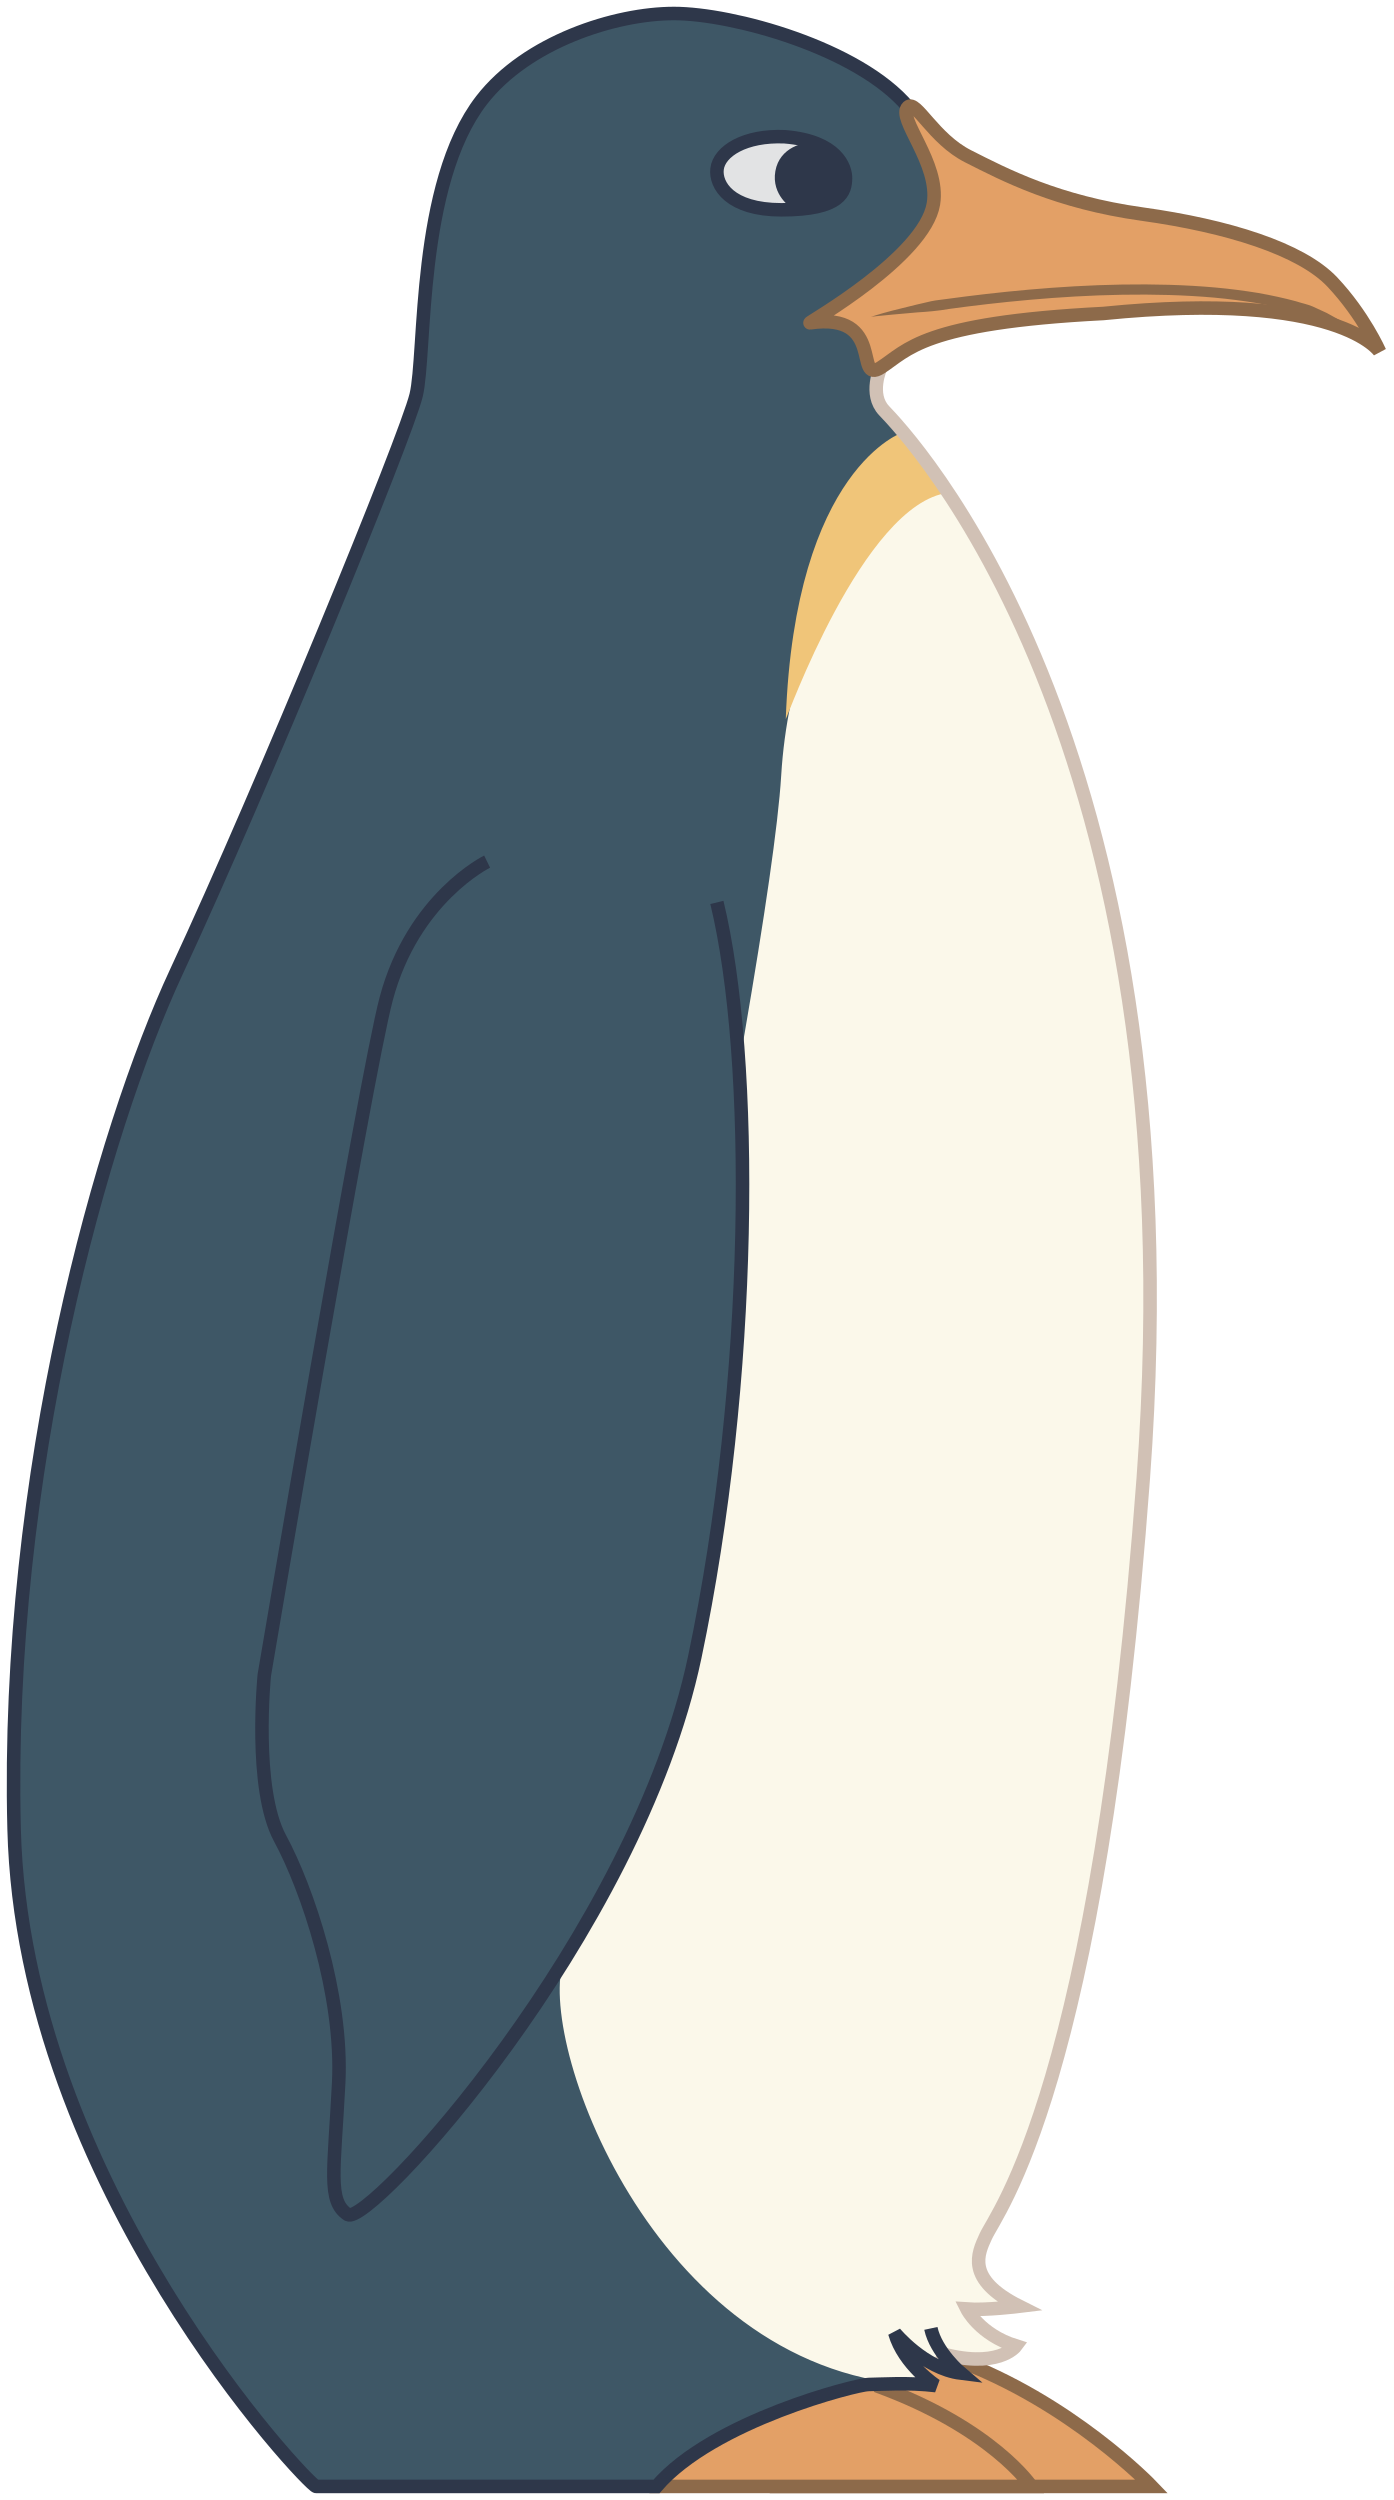
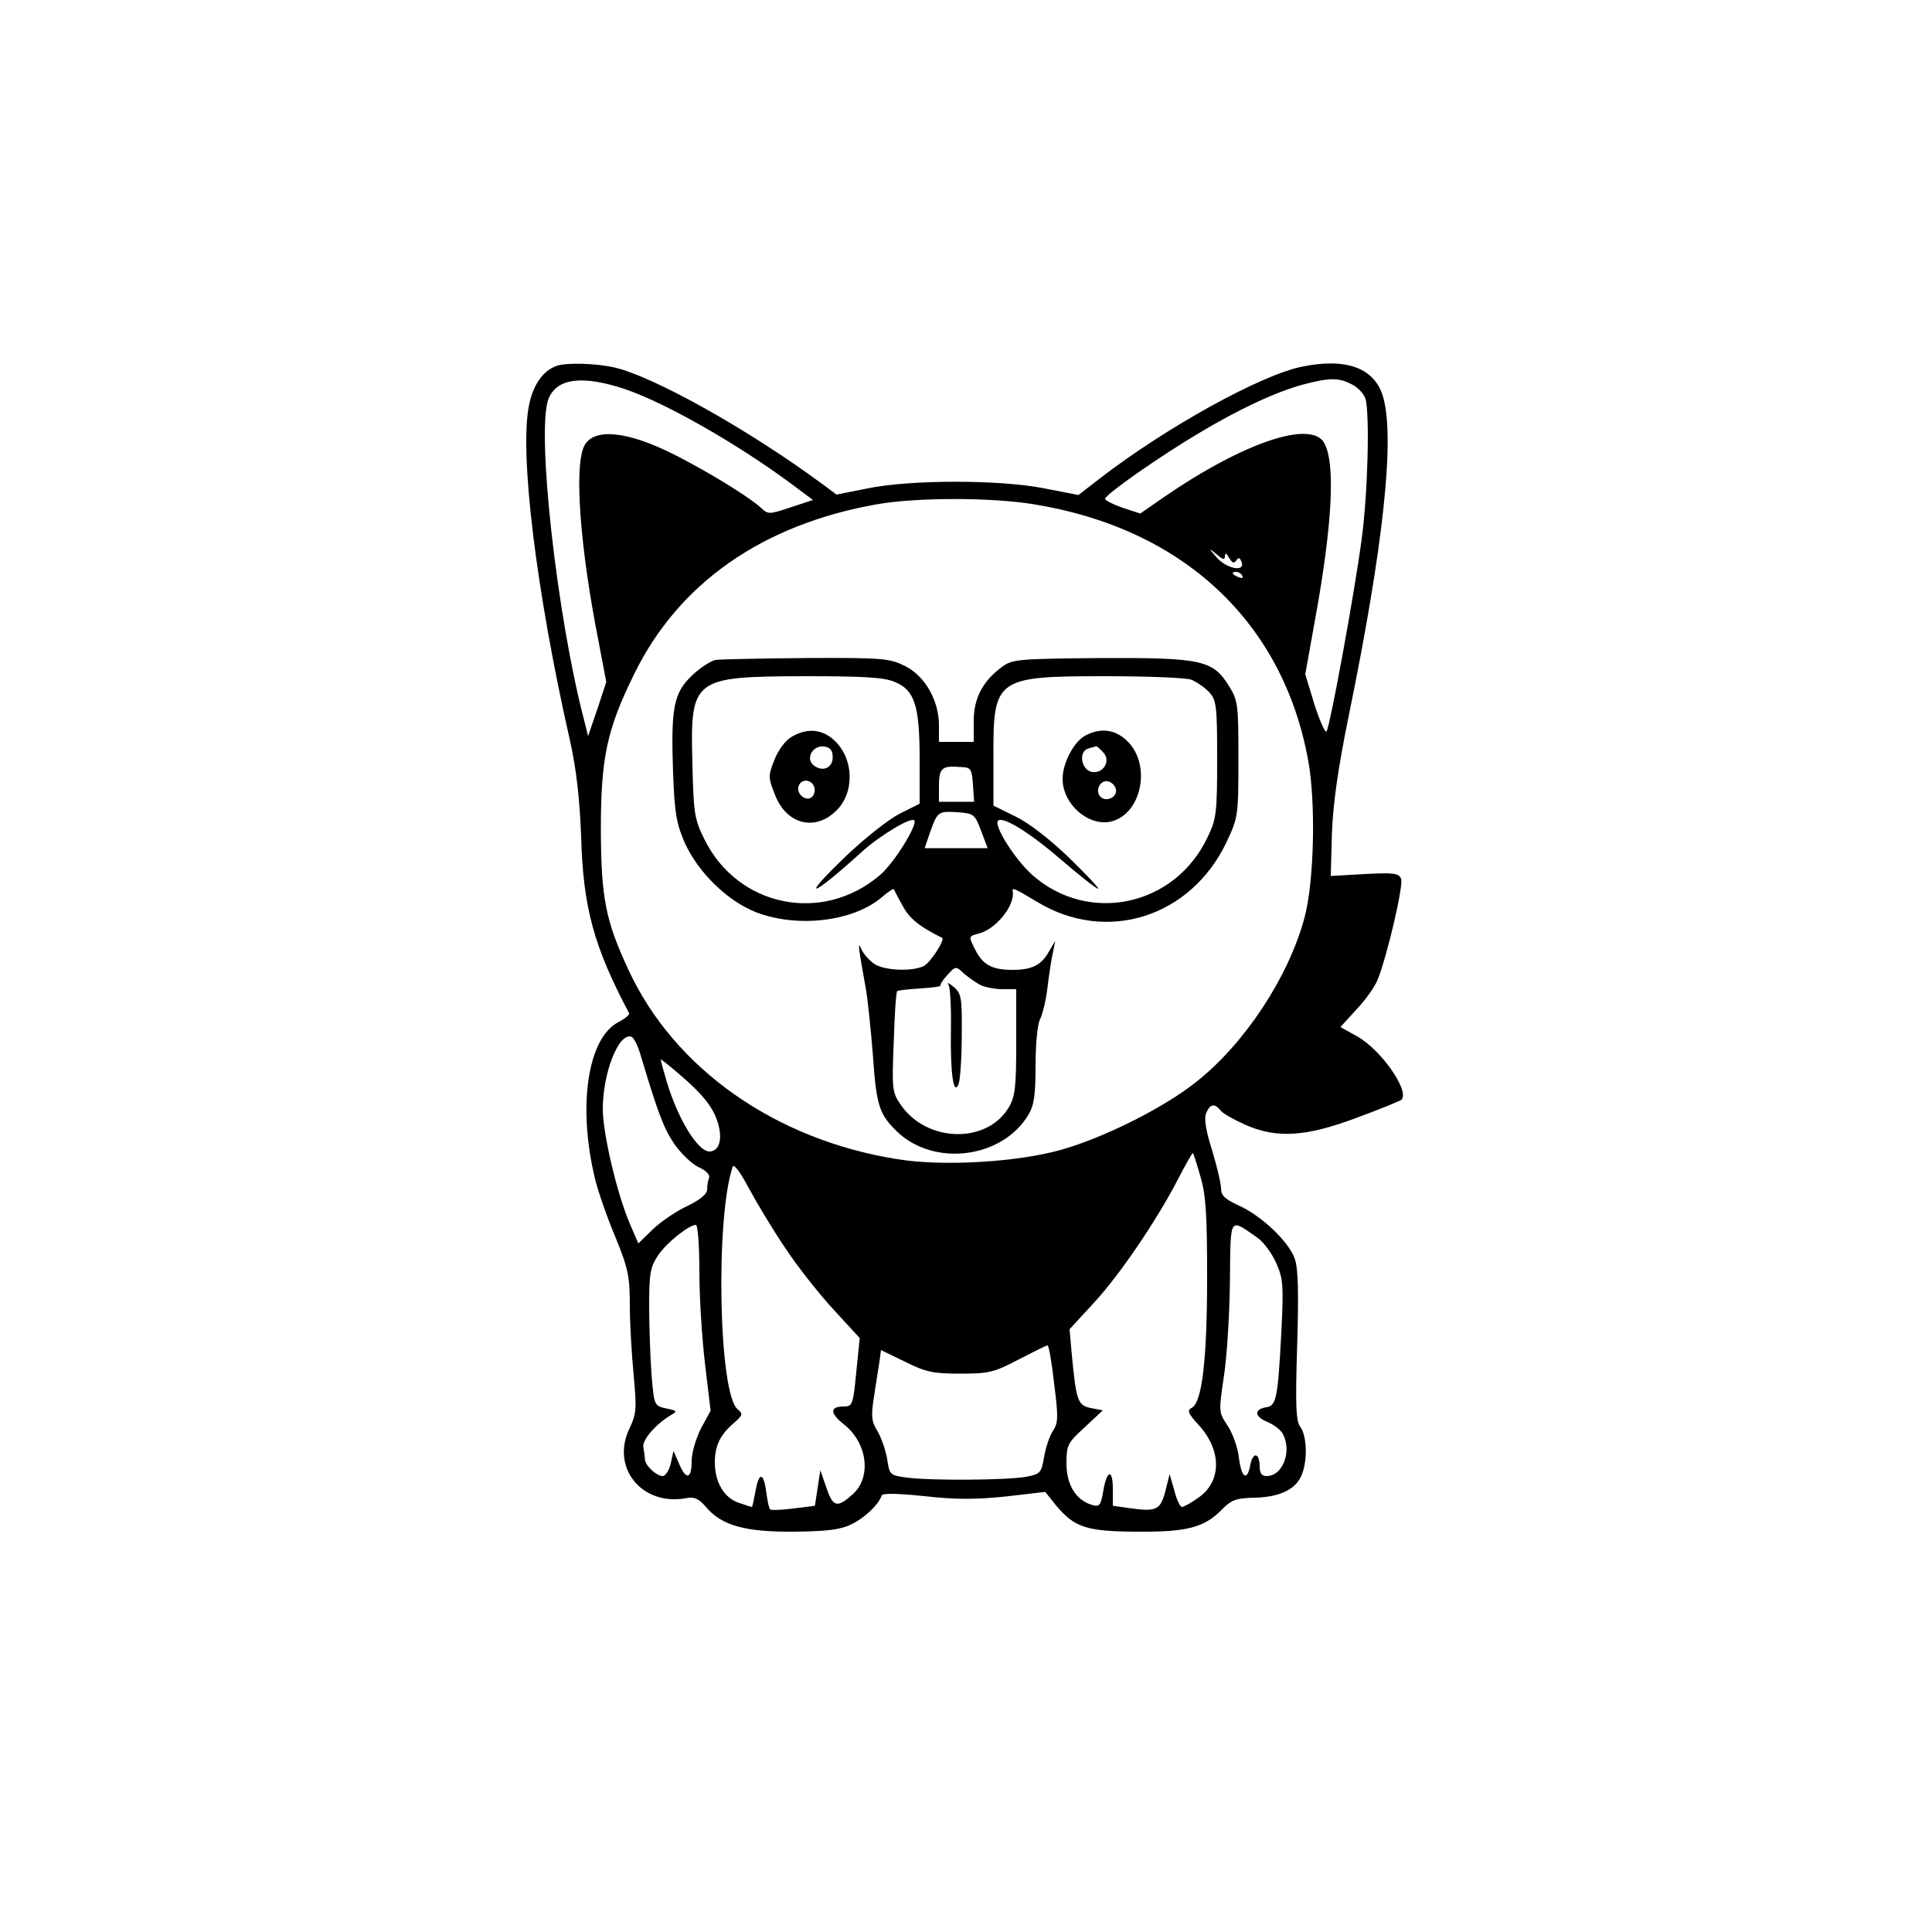
- <svg xmlns="http://www.w3.org/2000/svg" width="51.511" height="92.435" viewBox="0.687 0.689 51.511 92.435" version="1.1" xml:space="preserve">
-   <defs />
-   <g>
-     <g id="Page-1" fill-rule="evenodd">
-       <g id="penguin-b-[animals,bird,cold,north-pole,south-pole,ice,antarctica,arctic,robert-hunter]">
-         <g id="Body">
-           <path d="M 29.407 92.623 L 43.272 92.623 C 43.272 92.623 40.512 89.565 36.209 88.005 C 36.209 88.005 32.084 86.045 29.407 92.623 " id="Fill-1" fill="#E3A066" fill-rule="nonzero" stroke-width="1" stroke="none" />
-           <path d="M 29.147 92.623 L 43.272 92.623 C 43.272 92.623 40.262 89.471 35.959 87.912 " id="Stroke-3" stroke="#8D6A4A" stroke-width="0.5" fill="none" />
-           <path d="M 24.959 92.623 L 38.824 92.623 C 38.824 92.623 37.386 90.455 33.084 88.895 C 33.084 88.895 28.043 89.481 24.959 92.623 " id="Fill-5" fill="#E3A066" fill-rule="nonzero" stroke-width="1" stroke="none" />
-           <path d="M 24.699 92.623 L 38.824 92.623 C 38.824 92.623 37.386 90.455 33.084 88.895 " id="Stroke-7" stroke="#8D6A4A" stroke-width="0.5" fill="none" />
-           <path d="M 34.261 4.645 C 32.352 2.533 27.772 1.188 25.605 1.188 C 23.438 1.188 20.166 2.231 18.494 4.393 C 16.088 7.504 16.449 13.764 16.074 15.304 C 15.699 16.844 10.387 29.794 7.209 36.619 C 4.472 42.496 0.876 55.169 1.209 68.324 C 1.543 81.479 12.126 92.623 12.376 92.623 L 24.959 92.623 C 27.043 90.193 32.376 88.854 32.792 88.853 C 33.251 88.849 34.272 88.772 35.293 88.895 C 35.293 88.895 34.105 88.12 33.772 86.947 C 33.772 86.947 34.855 88.266 36.209 88.434 C 36.209 88.434 35.346 87.647 35.105 86.779 C 34.959 86.255 33.459 58.94 33.459 58.27 C 33.459 57.803 34.109 30.043 34.084 16.665 C 32.294 15.862 33.699 13.066 33.699 13.066 C 33.699 13.066 37.699 8.447 34.261 4.645 " id="Fill-9" fill="#3E5766" fill-rule="nonzero" stroke-width="1" stroke="none" />
-           <path d="M 34.665 17.392 C 34.665 17.392 30.015 21.989 29.571 29.363 C 29.126 36.736 22.209 70.001 21.459 73.436 C 20.709 76.871 25.386 88.959 35.292 88.895 C 35.292 88.895 33.771 88.078 33.771 86.947 C 33.771 86.947 35.434 88.458 36.101 88.416 C 36.101 88.416 35.542 87.912 35.146 86.937 C 35.146 86.937 35.855 88.601 38.251 87.428 C 38.251 87.428 36.519 87.112 36.436 86.064 C 36.436 86.064 37.542 85.962 38.376 85.962 C 38.376 85.962 36.408 84.825 36.916 83.939 C 40.626 77.478 41.71 69.332 42.859 56.637 C 44.105 42.874 41.855 31.373 38.355 23.623 C 36.761 20.235 34.665 17.392 34.665 17.392 " id="Fill-11" fill="#FBF8EA" fill-rule="nonzero" stroke-width="1" stroke="none" />
-           <path d="M 29.74 27.274 C 29.736 27.387 32.59 19.317 35.745 18.908 L 34.084 16.665 C 34.084 16.665 30.074 17.967 29.74 27.274 " id="Fill-13" fill="#F0C579" fill-rule="nonzero" stroke-width="1" stroke="none" />
-           <path d="M 33.251 14.28 C 33.251 14.28 32.801 15.266 33.376 15.873 C 34.091 16.627 44.993 27.826 42.959 55.337 C 41.292 77.876 37.554 82.452 37.133 83.379 C 36.852 83.996 36.366 84.956 38.376 85.962 C 38.376 85.962 37.135 86.116 36.436 86.064 C 36.436 86.064 36.907 87.009 38.251 87.428 C 38.251 87.428 37.584 88.335 35.334 87.665 " id="Stroke-15" stroke="#D1C1B5" stroke-width="0.5" fill="none" />
-           <path d="M 35.105 86.779 C 35.292 87.66 36.209 88.434 36.209 88.434 C 34.855 88.266 33.771 86.947 33.771 86.947 C 34.105 88.12 35.292 88.895 35.292 88.895 C 34.271 88.772 33.25 88.849 32.792 88.853 C 32.376 88.854 27.042 90.193 24.959 92.623 L 12.376 92.623 C 12.126 92.623 1.542 81.479 1.209 68.324 C 0.876 55.169 4.472 42.496 7.209 36.619 C 10.387 29.794 15.698 16.844 16.073 15.304 C 16.448 13.764 16.088 7.504 18.494 4.393 C 20.166 2.231 23.438 1.188 25.605 1.188 C 27.771 1.188 32.428 2.466 34.261 4.645 " id="Stroke-27" stroke="#2E374A" stroke-width="0.5" fill="none" />
-         </g>
-         <g id="Beak">
-           <path d="M 30.636 12.626 C 30.538 12.64 34.872 10.199 35.199 8.227 C 35.449 6.719 33.824 5.053 34.261 4.645 C 34.553 4.372 35.204 5.822 36.48 6.467 C 37.846 7.158 39.761 8.164 42.917 8.604 C 46.074 9.044 48.793 9.892 49.949 11.117 C 51.105 12.343 51.699 13.694 51.699 13.694 C 51.699 13.694 50.23 11.4 41.48 12.28 C 34.761 12.626 34.251 13.642 33.251 14.281 C 32.251 14.919 33.449 12.217 30.636 12.626 " id="Fill-17" fill="#E3A066" fill-rule="nonzero" stroke-width="1" stroke="none" />
-           <path d="M 32.886 12.406 C 32.886 12.406 33.166 12.308 33.662 12.178 C 33.912 12.117 34.215 12.042 34.562 11.955 C 34.737 11.915 34.923 11.871 35.118 11.826 C 35.315 11.783 35.526 11.771 35.743 11.736 C 37.485 11.498 39.821 11.249 42.17 11.21 C 43.344 11.19 44.521 11.22 45.621 11.319 C 46.171 11.368 46.701 11.44 47.202 11.52 C 47.703 11.609 48.173 11.712 48.603 11.828 C 48.815 11.898 49.026 11.938 49.215 12.018 C 49.4 12.103 49.576 12.184 49.741 12.26 C 50.062 12.434 50.339 12.585 50.55 12.74 C 50.77 12.877 50.918 13.021 51.023 13.109 C 51.127 13.2 51.183 13.247 51.183 13.247 C 51.183 13.247 51.12 13.21 51.001 13.14 C 50.882 13.07 50.713 12.964 50.48 12.862 C 50.255 12.744 49.964 12.64 49.634 12.522 C 49.296 12.422 48.916 12.323 48.504 12.191 C 48.087 12.079 47.629 11.978 47.14 11.892 C 46.649 11.813 46.129 11.743 45.587 11.694 C 44.504 11.597 43.34 11.567 42.177 11.587 C 39.848 11.626 37.525 11.873 35.794 12.11 C 35.363 12.186 34.963 12.217 34.607 12.239 C 34.252 12.271 33.942 12.298 33.687 12.321 C 33.432 12.345 33.232 12.365 33.095 12.379 C 32.96 12.392 32.886 12.406 32.886 12.406 " id="Fill-19" fill="#8D6A4A" fill-rule="nonzero" stroke-width="1" stroke="none" />
-           <path d="M 30.636 12.626 C 30.538 12.64 34.872 10.199 35.199 8.227 C 35.449 6.719 33.824 5.053 34.261 4.645 C 34.553 4.372 35.204 5.822 36.48 6.467 C 37.846 7.158 39.761 8.164 42.917 8.604 C 46.074 9.044 48.793 9.892 49.949 11.117 C 51.105 12.343 51.699 13.694 51.699 13.694 C 51.699 13.694 50.23 11.4 41.48 12.28 C 34.761 12.626 34.251 13.642 33.251 14.281 C 32.251 14.919 33.449 12.217 30.636 12.626 Z " id="Stroke-21" stroke="#8D6A4A" stroke-width="0.5" fill="none" />
-         </g>
-         <g id="Eye">
-           <path d="M 27.199 6.896 C 27.277 6.236 28.23 5.639 29.699 5.702 C 31.652 5.859 31.956 6.848 31.949 7.241 C 31.94 7.717 31.81 8.404 29.576 8.404 C 27.667 8.404 27.129 7.489 27.199 6.896 " id="Fill-23" fill="#E2E3E4" fill-rule="nonzero" stroke-width="1" stroke="none" />
-           <path d="M 29.964 8.384 C 29.964 8.384 29.199 7.913 29.355 7.017 C 29.511 6.124 30.428 5.927 30.773 5.959 C 31.119 5.99 31.396 6.286 31.396 6.286 C 31.396 6.286 32.136 6.844 31.949 7.457 C 31.761 8.07 30.834 8.343 30.834 8.343 C 30.834 8.343 30.088 8.447 29.964 8.384 " id="Fill-25" fill="#2E374A" fill-rule="nonzero" stroke-width="1" stroke="none" />
-           <path d="M 27.199 6.939 C 27.277 6.279 28.23 5.682 29.699 5.745 C 31.652 5.901 31.956 6.891 31.949 7.284 C 31.94 7.76 31.81 8.447 29.576 8.447 C 27.667 8.447 27.129 7.531 27.199 6.939 Z " id="Stroke-29" stroke="#2E374A" stroke-width="0.5" fill="none" />
-         </g>
-         <g id="Group-34">
-           <path d="M 18.698 32.546 C 18.698 32.546 15.959 33.887 14.966 37.621 C 14.194 40.521 10.459 62.627 10.459 62.627 C 10.459 62.627 10.042 66.817 11.042 68.66 C 12.042 70.503 13.376 74.441 13.209 77.709 C 13.042 80.977 12.792 82.066 13.542 82.568 C 14.292 83.071 24.209 72.262 26.376 61.956 C 28.542 51.65 28.593 39.836 27.193 34.055 " id="Fill-31" fill="#3E5766" fill-rule="nonzero" stroke-width="1" stroke="none" />
-           <path d="M 18.698 32.546 C 18.698 32.546 15.959 33.887 14.966 37.621 C 14.194 40.521 10.459 62.627 10.459 62.627 C 10.459 62.627 10.042 66.817 11.042 68.66 C 12.042 70.503 13.376 74.441 13.209 77.709 C 13.042 80.977 12.792 82.066 13.542 82.568 C 14.292 83.071 24.209 72.262 26.376 61.956 C 28.542 51.65 28.593 39.836 27.193 34.055 " id="Stroke-33" stroke="#2E374A" stroke-width="0.5" fill="none" />
-         </g>
-       </g>
-     </g>
+ <svg xmlns="http://www.w3.org/2000/svg" version="1.0" width="500pt" height="500pt" viewBox="0 0 500 500" preserveAspectRatio="xMidYMid meet">
+   <g transform="translate(0,500) scale(0.1,-0.1)" fill="#000000" stroke="none">
+     <path d="M1440 4053 c-35 -13 -60 -48 -71 -102 -25 -122 18 -480 106 -867 17 -77 25 -150 29 -249 5 -184 33 -285 124 -457 2 -4 -10 -14 -27 -23 -81 -41 -107 -221 -60 -410 7 -28 29 -93 51 -145 34 -83 38 -104 38 -180 0 -47 5 -128 10 -180 8 -86 7 -99 -11 -137 -49 -102 33 -202 148 -180 20 4 32 -2 50 -23 40 -48 102 -65 228 -64 84 1 120 5 148 19 34 16 71 51 79 75 2 6 44 5 110 -2 82 -9 132 -9 210 -1 l103 12 28 -35 c48 -57 78 -67 207 -68 131 -1 175 10 221 56 26 27 38 31 88 32 66 2 107 23 121 62 14 37 12 97 -4 120 -12 15 -14 53 -9 209 4 136 3 201 -6 227 -15 44 -87 113 -147 139 -34 16 -44 25 -44 44 0 13 -11 57 -23 98 -16 49 -21 81 -16 95 10 25 22 28 38 8 6 -8 35 -24 64 -37 82 -36 158 -31 290 19 60 22 111 43 114 46 22 22 -53 130 -115 164 l-43 24 41 45 c23 24 48 59 55 77 24 58 68 245 61 262 -6 14 -19 16 -94 12 l-88 -5 3 111 c3 77 16 169 43 301 90 439 120 717 90 826 -21 76 -94 104 -211 80 -107 -22 -351 -157 -521 -288 l-57 -44 -88 17 c-115 23 -347 23 -458 0 l-80 -16 -35 26 c-192 142 -439 280 -540 303 -48 11 -125 13 -150 4z m183 -62 c103 -36 284 -139 422 -241 l59 -44 -58 -19 c-57 -19 -58 -19 -79 1 -32 28 -131 89 -217 133 -127 65 -216 73 -239 23 -25 -56 -10 -262 39 -509 l19 -100 -23 -70 -24 -70 -10 40 c-71 270 -125 756 -92 834 22 53 90 61 203 22z m1876 14 c16 -8 31 -25 35 -37 11 -43 6 -244 -10 -363 -17 -130 -81 -482 -91 -498 -3 -5 -17 26 -31 69 l-24 79 26 145 c44 242 52 398 24 452 -32 63 -208 4 -415 -138 l-62 -43 -46 15 c-25 9 -45 19 -45 23 0 11 140 109 241 169 103 62 201 108 272 127 68 18 92 18 126 0z m-824 -310 c385 -62 644 -303 710 -660 21 -110 16 -318 -9 -410 -41 -153 -154 -325 -279 -424 -83 -67 -241 -146 -352 -177 -114 -32 -307 -43 -422 -24 -317 50 -579 235 -697 491 -59 127 -70 185 -71 359 0 188 15 261 86 405 115 236 333 388 629 440 103 18 296 18 405 0z m495 -134 c1 9 4 8 11 -5 8 -13 13 -15 19 -6 5 8 9 7 13 -4 11 -27 -37 -19 -64 11 -22 25 -22 26 -1 9 17 -15 22 -16 22 -5z m45 -51 c3 -6 -1 -7 -9 -4 -18 7 -21 14 -7 14 6 0 13 -4 16 -10z m-1557 -1241 c45 -150 59 -187 86 -228 17 -25 46 -53 63 -61 20 -9 31 -20 28 -28 -3 -8 -5 -21 -5 -31 0 -11 -18 -26 -51 -42 -28 -13 -68 -40 -89 -60 l-38 -37 -22 51 c-33 77 -70 233 -70 297 0 93 41 198 74 187 6 -2 17 -23 24 -48z m196 -164 c18 -46 10 -85 -18 -85 -30 0 -81 83 -110 179 -9 30 -16 56 -16 59 0 2 29 -21 64 -52 44 -39 69 -70 80 -101z m1253 -151 c14 -47 17 -101 17 -259 0 -212 -13 -323 -39 -338 -14 -7 -11 -14 19 -47 59 -66 57 -146 -4 -187 -18 -13 -37 -23 -41 -23 -5 0 -14 19 -20 43 l-12 42 -11 -44 c-13 -49 -23 -54 -93 -44 l-43 6 0 44 c0 53 -16 49 -25 -7 -6 -36 -10 -40 -28 -35 -42 12 -67 52 -67 107 0 48 3 54 47 94 l47 44 -31 6 c-34 7 -38 18 -50 147 l-5 57 59 64 c67 71 165 215 221 323 20 39 38 70 39 69 2 -2 11 -30 20 -62z m-1074 -185 c31 -47 87 -118 125 -159 l67 -73 -9 -88 c-8 -84 -10 -89 -32 -89 -37 0 -37 -17 1 -47 60 -48 71 -136 22 -180 -40 -36 -51 -34 -68 16 l-16 46 -7 -46 -7 -46 -56 -7 c-31 -4 -58 -5 -60 -2 -3 2 -7 23 -10 45 -7 52 -19 52 -28 1 -4 -22 -8 -40 -9 -40 -2 0 -17 5 -35 11 -37 13 -61 53 -61 104 0 44 14 72 49 102 24 21 24 24 10 36 -49 38 -58 493 -13 627 3 9 19 -12 42 -55 21 -39 63 -109 95 -156z m1221 28 c16 -11 38 -41 49 -66 18 -41 19 -57 13 -180 -9 -171 -13 -189 -39 -193 -32 -5 -31 -24 3 -38 17 -7 35 -21 40 -31 24 -45 0 -109 -42 -109 -12 0 -18 7 -18 24 0 36 -17 40 -24 6 -8 -45 -23 -36 -30 19 -3 27 -17 64 -30 83 -22 33 -22 35 -9 123 8 50 15 160 16 247 2 174 -3 166 71 115z m-1444 -89 c0 -68 7 -176 15 -241 l14 -118 -25 -46 c-13 -26 -24 -63 -24 -84 0 -48 -15 -50 -33 -6 l-14 32 -7 -32 c-4 -18 -14 -33 -21 -33 -16 0 -45 27 -46 43 0 7 -2 21 -4 31 -4 19 31 59 70 83 19 11 18 12 -11 18 -31 7 -31 7 -38 88 -3 45 -6 125 -6 178 0 83 3 100 23 130 21 32 80 79 98 79 5 0 9 -55 9 -122z m918 -288 c11 -87 11 -102 -3 -123 -9 -14 -19 -44 -23 -68 -7 -41 -10 -44 -47 -51 -51 -9 -248 -10 -308 -2 -44 6 -45 7 -51 48 -4 23 -15 55 -25 72 -16 26 -17 39 -9 90 5 32 11 73 14 90 l4 30 62 -30 c54 -27 73 -31 143 -31 73 0 87 3 150 36 39 20 72 37 76 37 3 1 11 -43 17 -98z" />
+     <path d="M1852 3292 c-12 -2 -40 -20 -61 -40 -48 -46 -55 -83 -49 -255 4 -104 9 -130 31 -180 35 -76 110 -149 184 -178 107 -41 250 -24 324 38 16 14 31 24 32 22 1 -2 11 -22 23 -43 17 -33 45 -55 102 -83 9 -4 -30 -64 -47 -73 -30 -15 -104 -12 -129 6 -13 9 -28 26 -33 38 -10 23 -8 7 12 -104 5 -30 13 -107 18 -170 9 -131 16 -153 62 -198 95 -92 271 -71 340 42 15 25 19 50 19 129 0 55 5 108 12 120 6 12 15 48 19 82 4 33 10 74 14 90 l6 30 -16 -27 c-20 -36 -44 -48 -95 -48 -52 0 -76 13 -95 50 -19 37 -19 37 8 44 44 11 94 72 88 109 -2 11 3 9 63 -27 180 -109 397 -40 490 154 30 64 31 68 31 215 0 141 -1 152 -24 189 -42 68 -71 74 -333 73 -213 -2 -228 -3 -255 -23 -50 -37 -73 -81 -73 -140 l0 -54 -45 0 -45 0 0 43 c0 64 -36 127 -87 153 -40 20 -57 22 -255 21 -117 -1 -223 -3 -236 -5z m464 -57 c51 -21 64 -61 64 -200 l0 -115 -52 -26 c-29 -15 -91 -64 -139 -110 -123 -118 -90 -108 42 12 44 40 126 90 135 81 10 -10 -52 -111 -89 -142 -149 -127 -368 -82 -454 93 -26 52 -28 68 -31 193 -6 224 -1 228 291 229 152 0 206 -3 233 -15z m767 6 c14 -6 35 -20 46 -32 19 -21 21 -34 21 -173 0 -137 -2 -156 -24 -201 -84 -181 -310 -229 -456 -98 -44 40 -99 127 -87 139 12 12 80 -29 162 -100 49 -42 92 -76 97 -76 4 0 -30 36 -75 80 -51 49 -104 90 -139 107 l-57 28 0 125 c-1 205 6 210 291 210 108 0 208 -4 221 -9z m-565 -272 l3 -44 -46 0 -45 0 0 42 c0 45 8 52 55 48 28 -1 30 -4 33 -46z m21 -119 l17 -45 -82 0 -81 0 13 38 c20 57 22 58 71 55 43 -3 46 -5 62 -48z m-2 -399 c12 -6 38 -11 57 -11 l36 0 0 -137 c0 -119 -3 -142 -20 -170 -57 -94 -212 -90 -279 8 -22 32 -23 40 -18 162 2 70 6 130 9 132 2 2 29 5 60 7 31 2 54 5 52 7 -2 3 6 15 18 28 21 23 22 23 42 4 12 -10 31 -24 43 -30z" />
+     <path d="M2047 3092 c-15 -9 -34 -35 -43 -59 -16 -40 -16 -46 1 -88 28 -76 100 -97 155 -47 55 48 51 146 -8 192 -30 24 -68 25 -105 2z m108 -52 c0 -28 -27 -39 -50 -20 -21 18 -1 52 28 48 16 -2 22 -10 22 -28z m-48 -76 c3 -8 1 -20 -5 -26 -15 -15 -43 8 -35 28 7 19 32 18 40 -2z" />
+     <path d="M2810 3097 c-30 -15 -60 -71 -60 -113 0 -65 67 -124 126 -110 82 21 105 155 36 213 -30 26 -65 29 -102 10z m44 -43 c22 -21 3 -56 -27 -52 -29 4 -37 54 -10 61 10 3 19 5 20 6 1 0 9 -6 17 -15z m34 -97 c4 -20 -25 -34 -40 -19 -15 15 -1 44 19 40 10 -2 19 -11 21 -21z" />
+     <path d="M2455 2451 c4 -7 7 -59 6 -116 -2 -113 7 -174 20 -140 4 11 8 68 8 126 1 97 -1 108 -21 125 -12 10 -18 13 -13 5z" />
  </g>
</svg>
